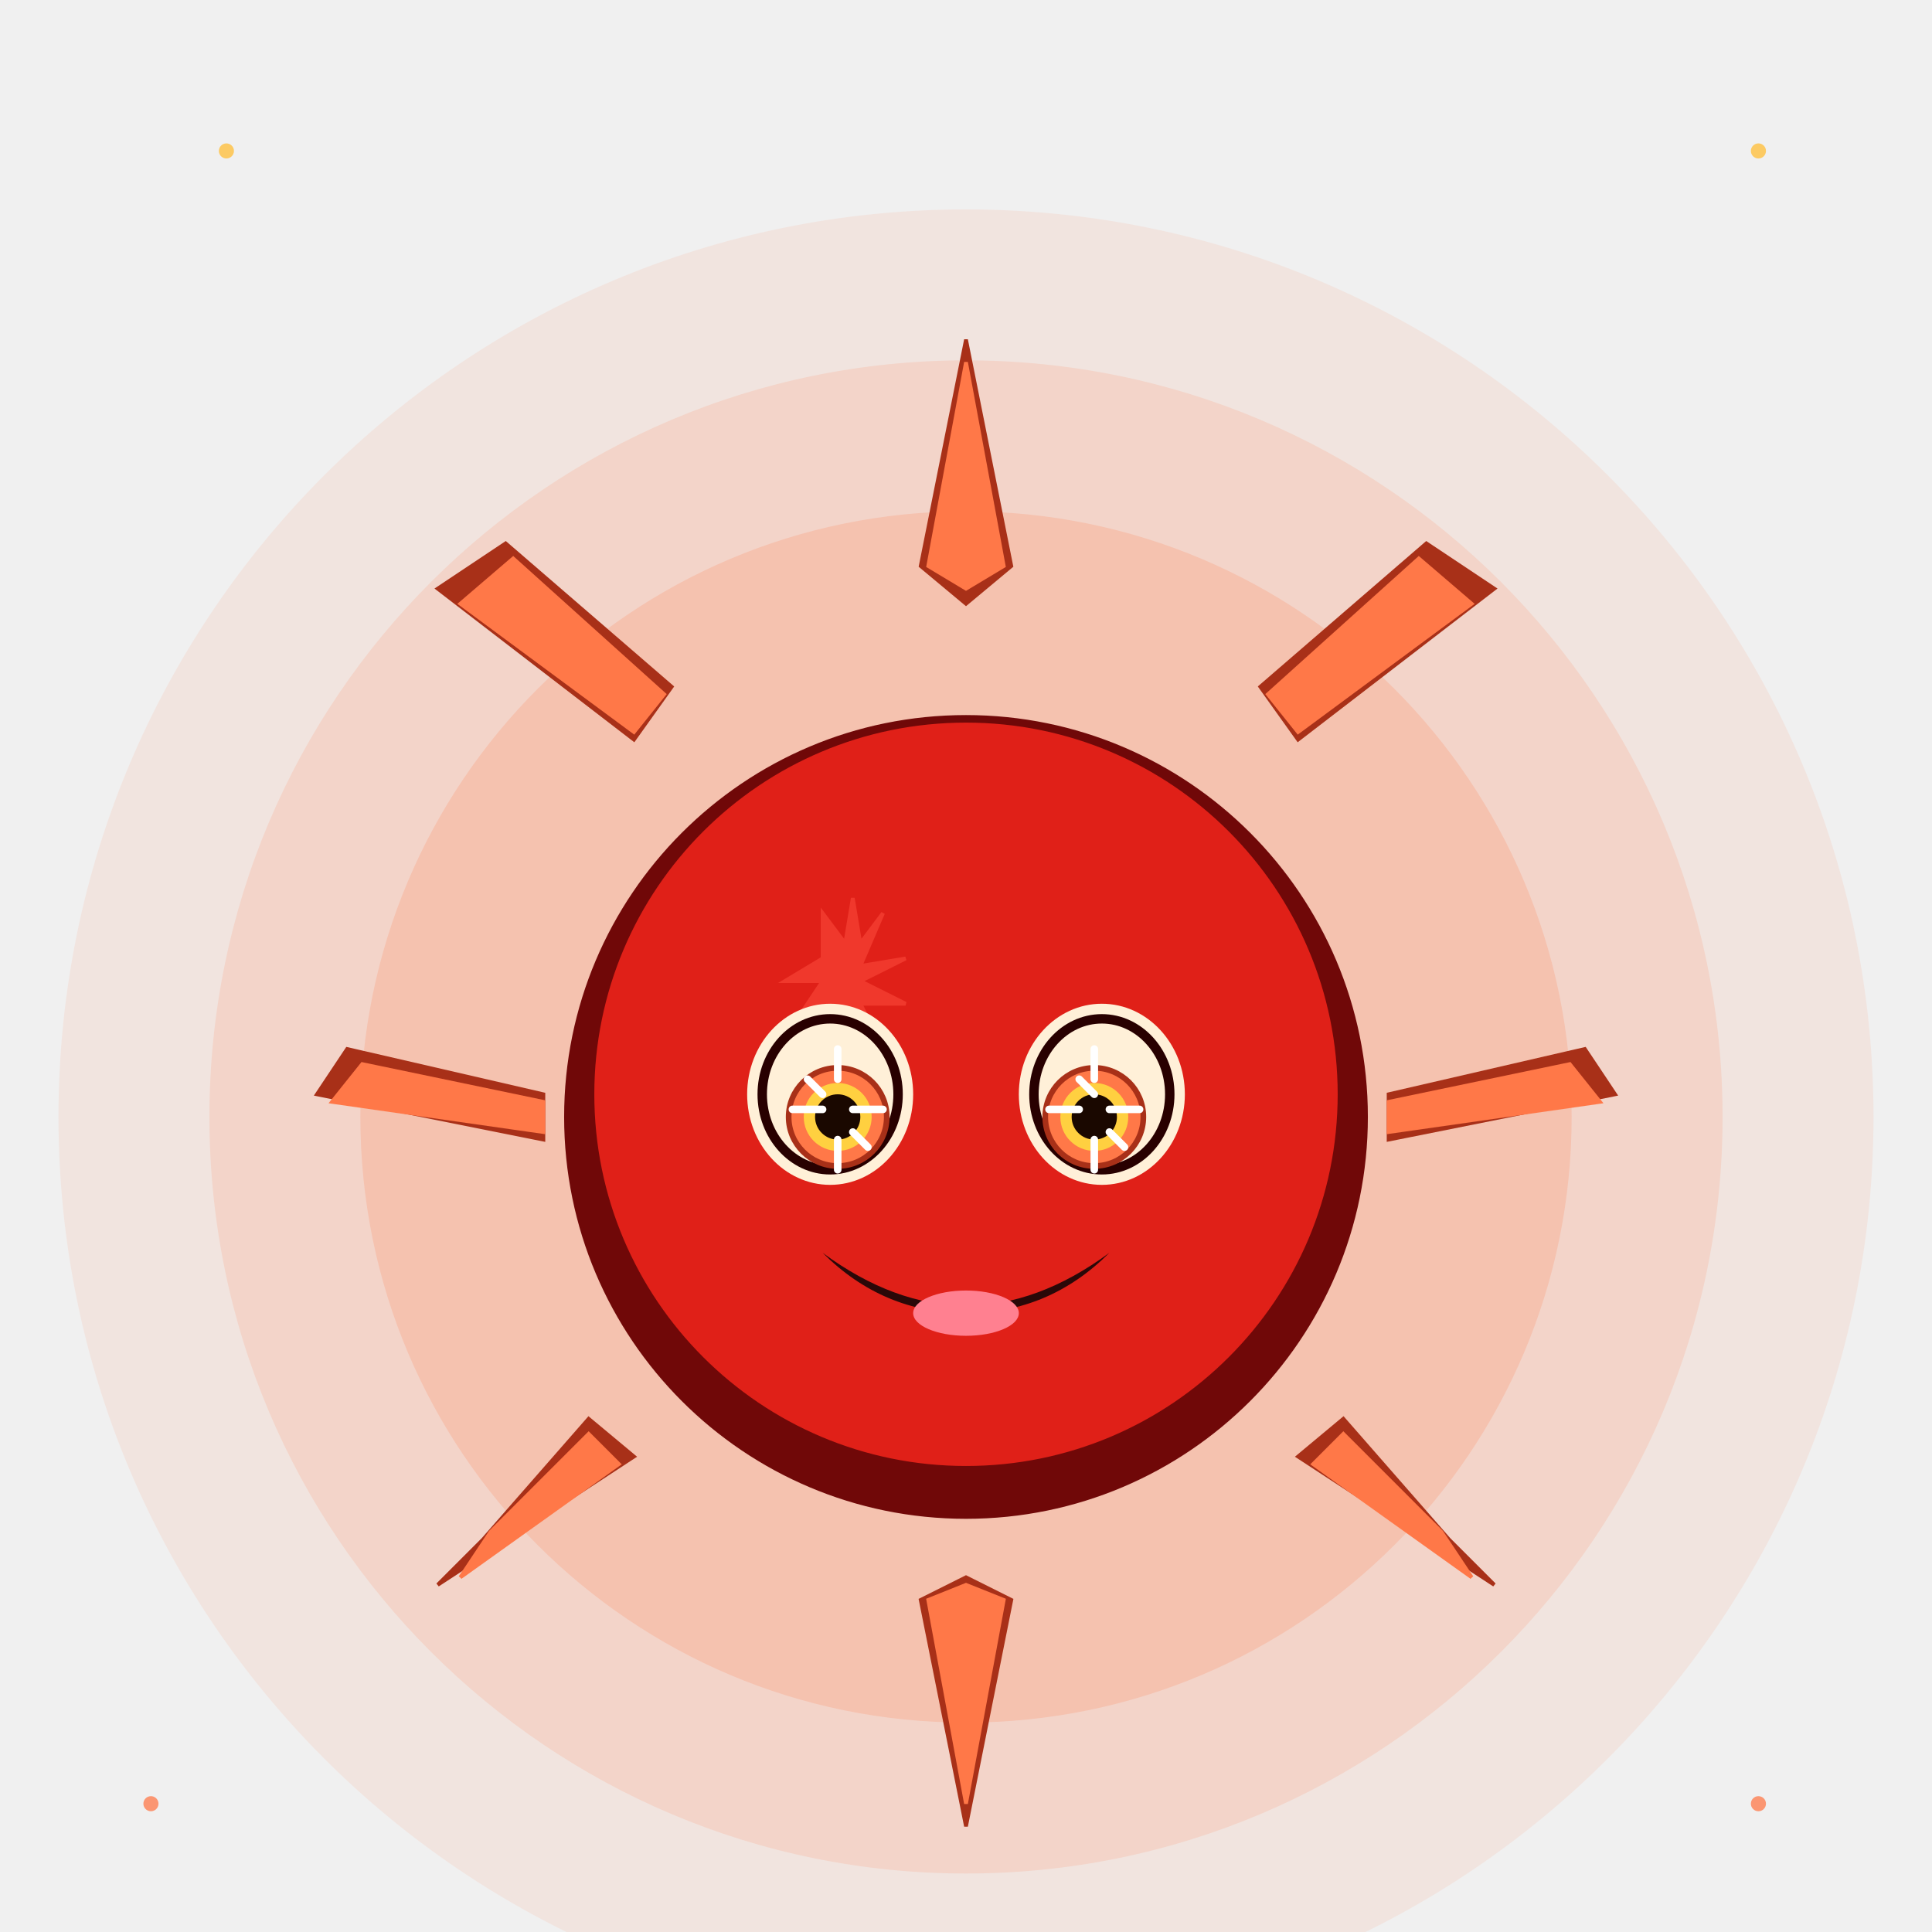
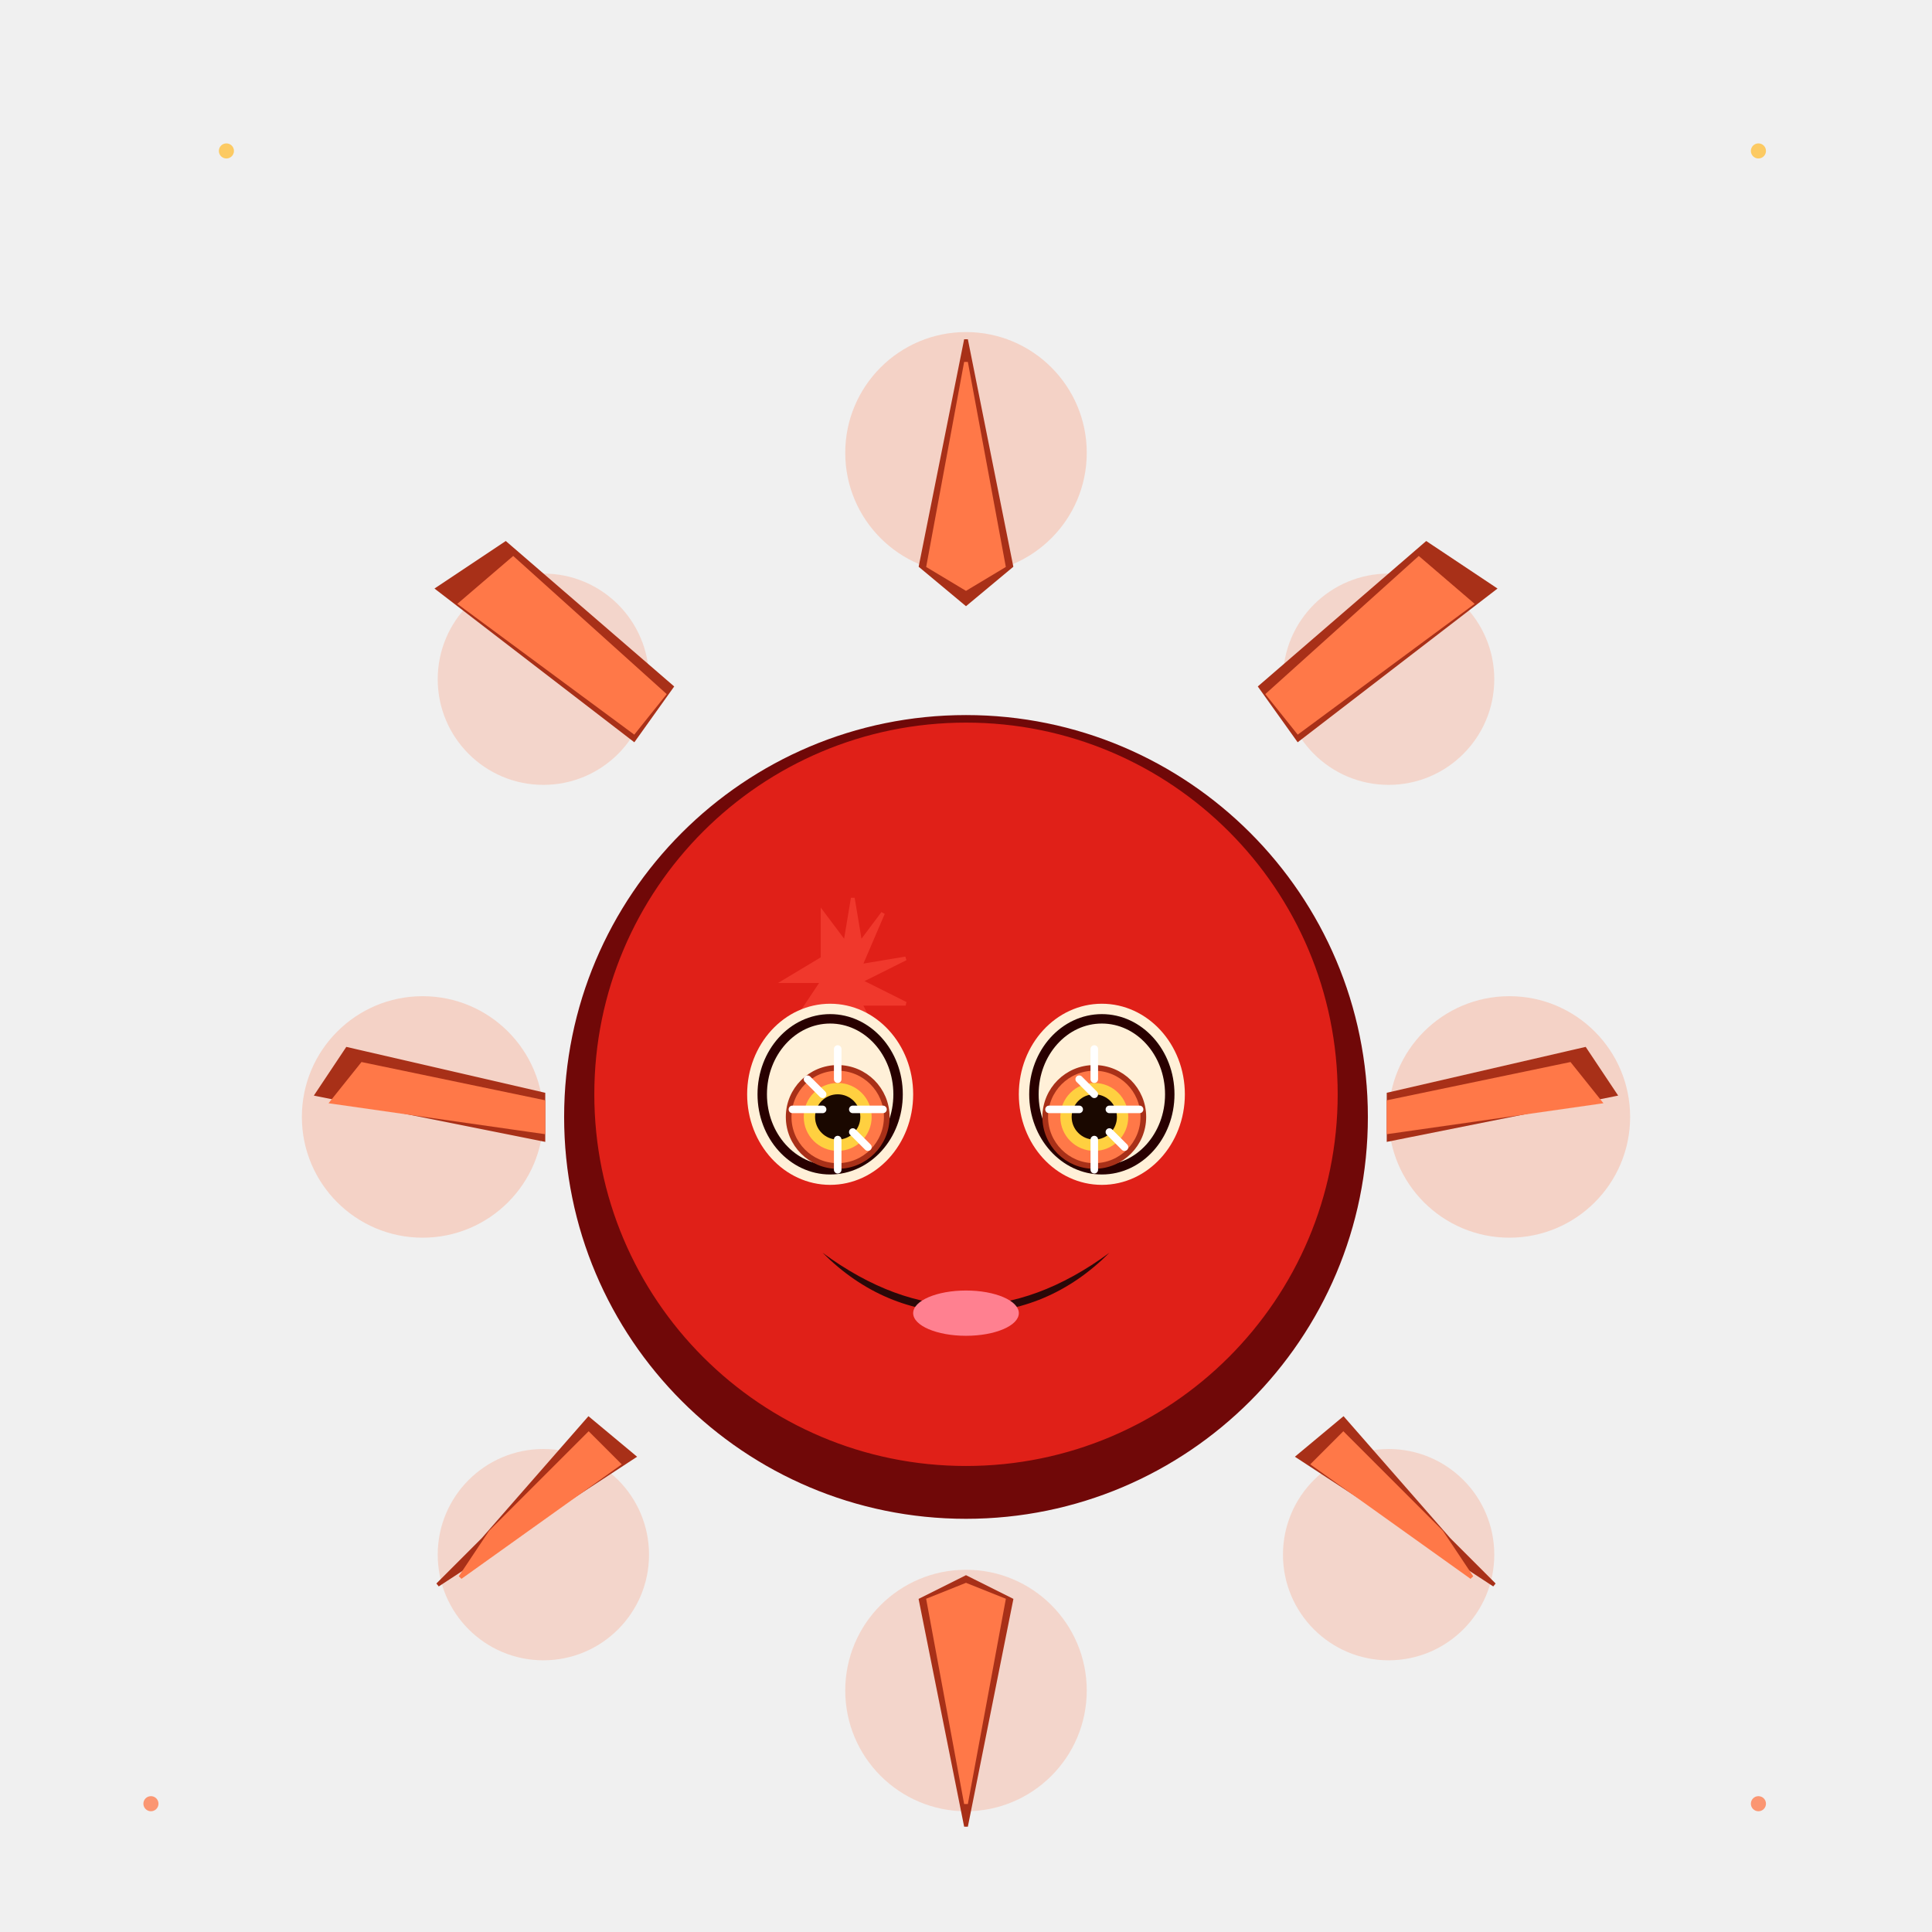
<svg xmlns="http://www.w3.org/2000/svg" viewBox="0 0 512 512" width="512" height="512">
  <style>
    .body-base       { fill: #e02018; }
    .body-base       { stroke: #e02018; }
    .body-shadow     { fill: #700808; }
    .body-shadow     { stroke: #700808; }
    .body-highlight  { fill: #ff5040; }
    .body-highlight  { stroke: #ff5040; }
    .body-stroke     { fill: #280000; }
    .body-stroke     { stroke: #280000; }
    .accent-base     { fill: #ff7848; }
    .accent-base     { stroke: #ff7848; }
    .accent-shadow   { fill: #a83018; }
    .accent-shadow   { stroke: #a83018; }
    .accent-highlight{ fill: #ffb088; }
    .accent-highlight{ stroke: #ffb088; }
    .eye-iris        { fill: #ffd040; }
    .eye-pupil       { fill: #1a0800; }
    .eye-highlight   { fill: #ffffff; }
    .eye-sclera      { fill: #fff0d8; }
    .mouth-interior  { fill: #2a0808; }
    .tongue          { fill: #ff8090; }
  </style>
-   <circle cx="256" cy="296" r="240" class="accent-base" opacity="0.1" />
-   <circle cx="256" cy="296" r="200" class="accent-base" opacity="0.15" />
-   <circle cx="256" cy="296" r="160" class="accent-base" opacity="0.2" />
+   <circle cx="256" cy="120" r="32" fill="#ff7848" opacity="0.25" />
+   <circle cx="368" cy="180" r="28" fill="#ff7848" opacity="0.22" />
+   <circle cx="400" cy="296" r="32" fill="#ff7848" opacity="0.25" />
+   <circle cx="368" cy="412" r="28" fill="#ff7848" opacity="0.22" />
+   <circle cx="256" cy="448" r="32" fill="#ff7848" opacity="0.22" />
+   <circle cx="144" cy="412" r="28" fill="#ff7848" opacity="0.22" />
+   <circle cx="112" cy="296" r="32" fill="#ff7848" opacity="0.25" />
+   <circle cx="144" cy="180" r="28" fill="#ff7848" opacity="0.22" />
  <path d="M256,90 L268,150 L256,160 L244,150 Z" class="accent-shadow" />
  <path d="M256,96 L266,150 L256,156 L246,150 Z" class="accent-base" />
  <path d="M396,156 L344,196 L334,182 L378,144 Z" class="accent-shadow" />
  <path d="M390,160 L344,194 L336,184 L376,148 Z" class="accent-base" />
  <path d="M428,290 L368,302 L368,290 L420,278 Z" class="accent-shadow" />
  <path d="M424,292 L368,300 L368,292 L416,282 Z" class="accent-base" />
  <path d="M396,420 L344,386 L356,376 L384,408 Z" class="accent-shadow" />
  <path d="M390,418 L348,388 L356,380 L382,406 Z" class="accent-base" />
  <path d="M256,484 L244,424 L256,418 L268,424 Z" class="accent-shadow" />
  <path d="M256,478 L246,424 L256,420 L266,424 Z" class="accent-base" />
  <path d="M116,420 L168,386 L156,376 L128,408 Z" class="accent-shadow" />
  <path d="M122,418 L164,388 L156,380 L130,406 Z" class="accent-base" />
  <path d="M84,290 L144,302 L144,290 L92,278 Z" class="accent-shadow" />
  <path d="M88,292 L144,300 L144,292 L96,282 Z" class="accent-base" />
  <path d="M116,156 L168,196 L178,182 L134,144 Z" class="accent-shadow" />
  <path d="M122,160 L168,194 L176,184 L136,148 Z" class="accent-base" />
  <circle cx="256" cy="296" r="106" class="body-shadow" />
  <circle cx="256" cy="290" r="98" class="body-base" />
  <path d="M218,242 L224,250 L226,238 L228,250 L234,242 L228,256 L240,254 L228,260 L240,266 L228,266 L234,278 L226,270 L222,278 L222,266 L210,272 L218,260 L208,260 L218,254 Z" class="body-highlight" opacity="0.5" />
  <ellipse cx="220" cy="290" rx="22" ry="24" class="eye-sclera" stroke="none" />
  <ellipse cx="220" cy="290" rx="18" ry="20" fill="none" stroke="#280000" stroke-width="2.5" />
  <circle cx="222" cy="296" r="13" class="accent-base" />
  <circle cx="222" cy="296" r="13" fill="none" stroke="#a83018" stroke-width="1.5" />
  <circle cx="222" cy="296" r="9" class="eye-iris" />
  <circle cx="222" cy="296" r="6" class="eye-pupil" />
  <path d="M222,278 L222,286 M222,302 L222,310 M210,294 L218,294 M226,294 L234,294 M214,286 L218,290 M226,300 L230,304" stroke="#ffffff" stroke-width="2" stroke-linecap="round" />
  <ellipse cx="292" cy="290" rx="22" ry="24" class="eye-sclera" stroke="none" />
  <ellipse cx="292" cy="290" rx="18" ry="20" fill="none" stroke="#280000" stroke-width="2.5" />
  <circle cx="290" cy="296" r="13" class="accent-base" />
  <circle cx="290" cy="296" r="13" fill="none" stroke="#a83018" stroke-width="1.5" />
  <circle cx="290" cy="296" r="9" class="eye-iris" />
  <circle cx="290" cy="296" r="6" class="eye-pupil" />
  <path d="M290,278 L290,286 M290,302 L290,310 M278,294 L286,294 M294,294 L302,294 M286,286 L290,290 M294,300 L298,304" stroke="#ffffff" stroke-width="2" stroke-linecap="round" />
  <path d="M218,332 Q256,360 294,332 Q278,348 256,348 Q234,348 218,332 Z" class="mouth-interior" />
  <ellipse cx="256" cy="348" rx="14" ry="6" class="tongue" stroke="none" />
  <circle cx="60" cy="40" r="2" fill="#ffc040" opacity="0.8" />
  <circle cx="466" cy="40" r="2" fill="#ffc040" opacity="0.8" />
  <circle cx="40" cy="478" r="2" fill="#ff7848" opacity="0.75" />
  <circle cx="466" cy="478" r="2" fill="#ff7848" opacity="0.75" />
</svg>
